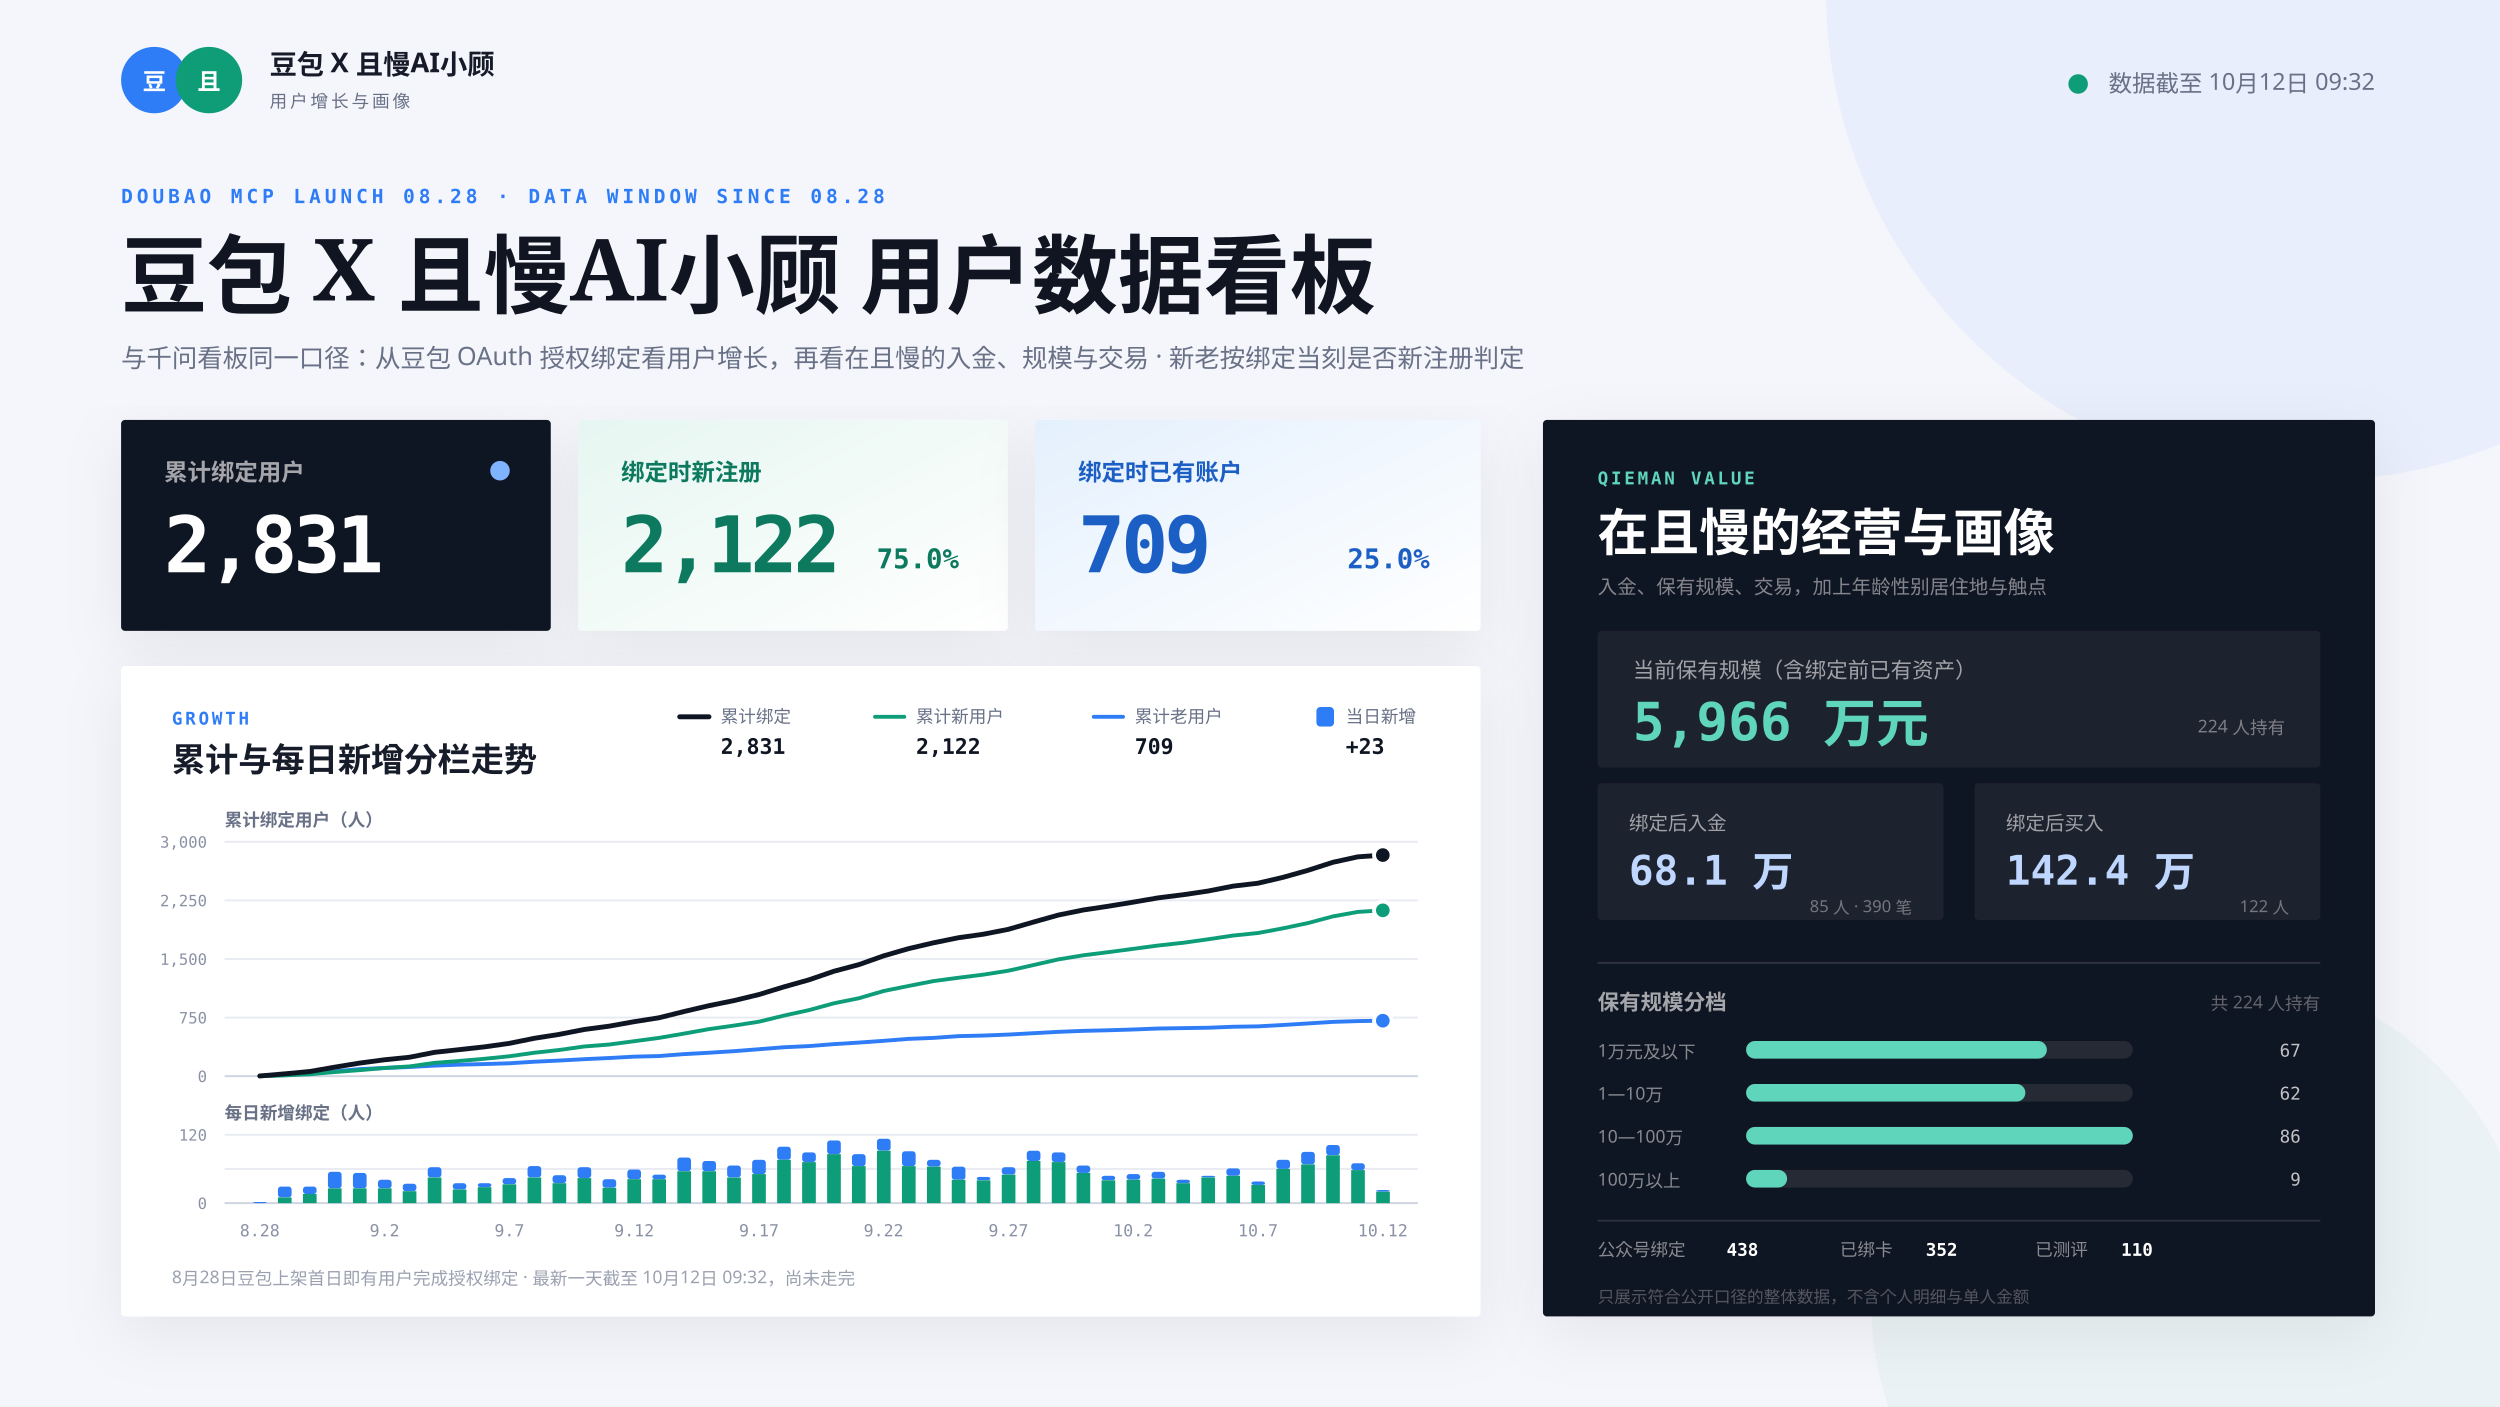
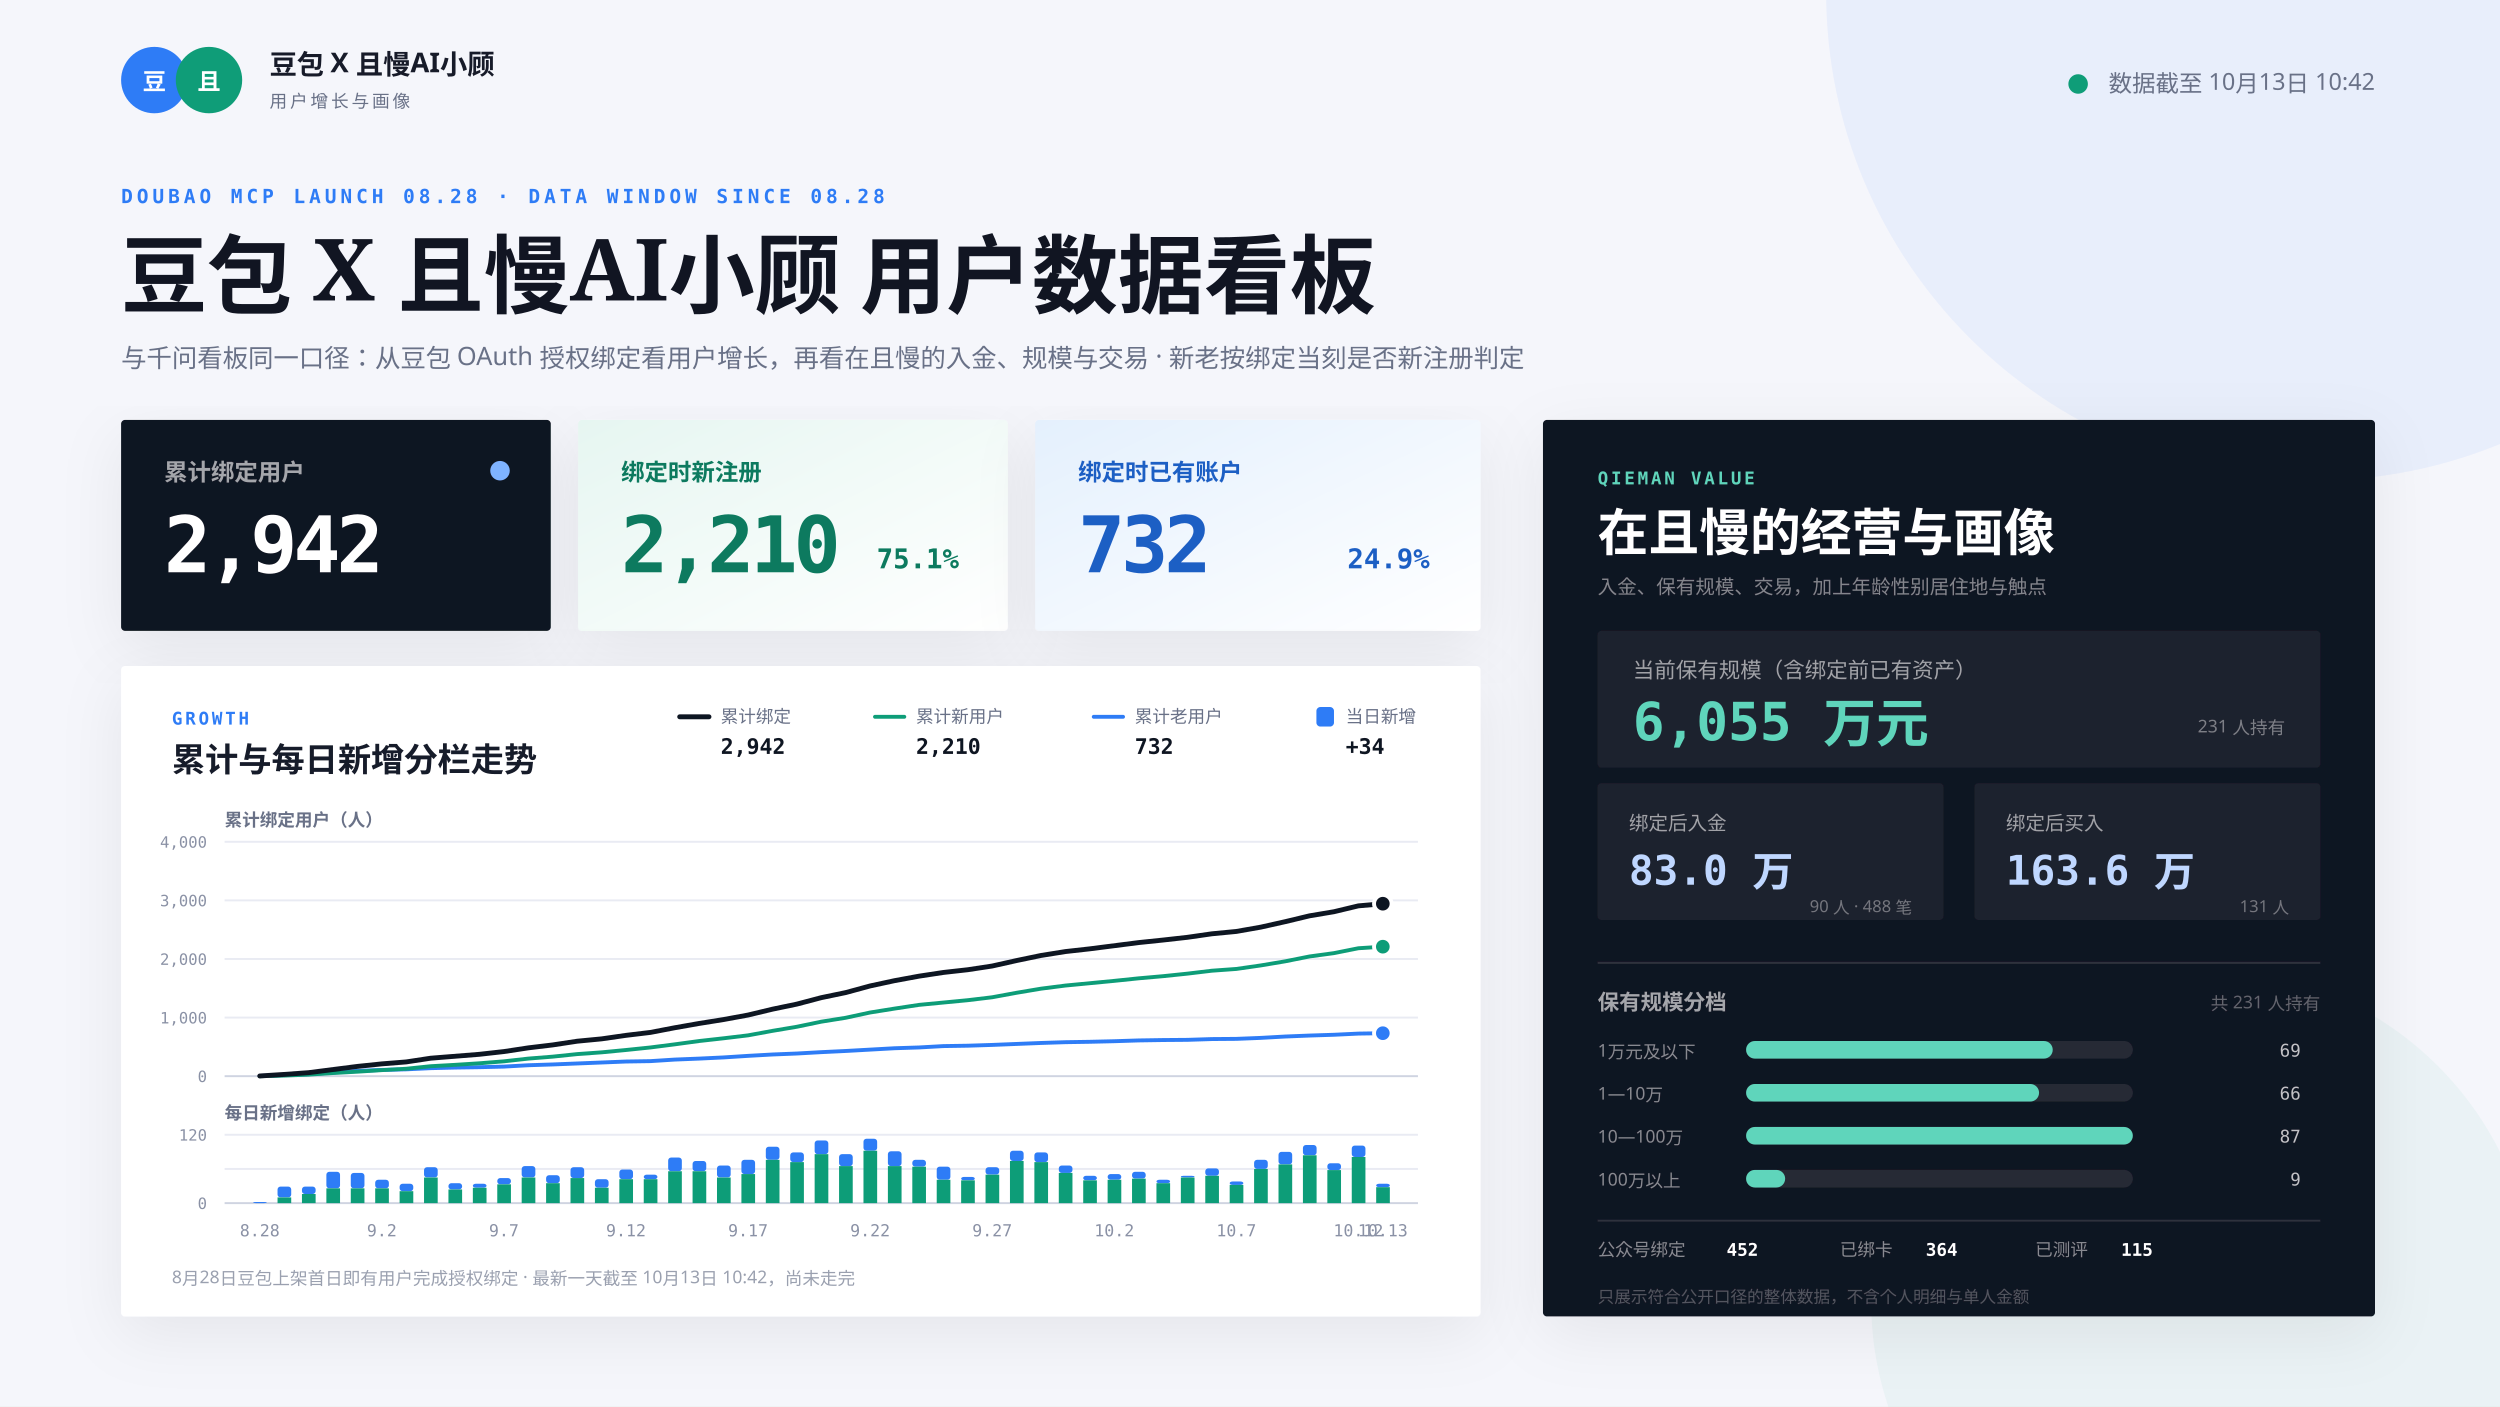
<svg xmlns="http://www.w3.org/2000/svg" width="1280" height="720" viewBox="0 0 1280 720" role="img" aria-labelledby="title desc">
  <defs>
    <linearGradient id="newCard" x1="0" y1="0" x2="1" y2="1">
      <stop offset="0" stop-color="#E6F6F1" />
      <stop offset="1" stop-color="#FFFFFF" />
    </linearGradient>
    <linearGradient id="oldCard" x1="0" y1="0" x2="1" y2="1">
      <stop offset="0" stop-color="#E4F0FD" />
      <stop offset="1" stop-color="#FFFFFF" />
    </linearGradient>
    <filter id="shadow" x="-15%" y="-15%" width="130%" height="140%">
      <feDropShadow dx="0" dy="9" stdDeviation="16" flood-color="#171B29" flood-opacity=".07" />
    </filter>
  </defs>
  <rect width="1280" height="720" fill="#F5F6FB" />
  <circle cx="1185" cy="-4" r="250" fill="#2E7CF6" fill-opacity=".07" />
  <circle cx="1128" cy="666" r="170" fill="#0F9D78" fill-opacity=".045" />
  <g font-family="PingFang SC,Microsoft YaHei,sans-serif">
    <g transform="translate(62 24)">
      <circle cx="17" cy="17" r="17" fill="#2E7CF6" />
      <text x="17" y="22" text-anchor="middle" fill="#FFFFFF" font-size="12" font-weight="700">豆</text>
      <circle cx="45" cy="17" r="17" fill="#0F9D78" />
      <text x="45" y="22" text-anchor="middle" fill="#FFFFFF" font-size="12" font-weight="700">且</text>
      <text x="76" y="14" fill="#171B29" font-size="14" font-weight="700">豆包 X 且慢AI小顾</text>
      <text x="76" y="31" fill="#697187" font-size="9" letter-spacing="1.5">用户增长与画像</text>
    </g>
-     <text x="1216" y="47" text-anchor="end" fill="#697187" font-size="12">数据截至 10月12日 09:32</text>
+     <text x="1216" y="47" text-anchor="end" fill="#697187" font-size="12">数据截至 10月13日 10:42</text>
    <circle cx="1064" cy="43" r="5" fill="#0F9D78" />
    <text x="62" y="104" fill="#2E7CF6" font-family="SFMono-Regular,monospace" font-size="10" font-weight="700" letter-spacing="2">DOUBAO MCP LAUNCH 08.28 · DATA WINDOW SINCE 08.28</text>
    <text x="62" y="157" fill="#111522" font-family="Songti SC,STSong,serif" font-size="44" font-weight="700">豆包 X 且慢AI小顾 用户数据看板</text>
    <text x="62" y="188" fill="#697187" font-size="13">与千问看板同一口径：从豆包 OAuth 授权绑定看用户增长，再看在且慢的入金、规模与交易 · 新老按绑定当刻是否新注册判定</text>
    <g transform="translate(62 215)" filter="url(#shadow)">
      <rect width="220" height="108" rx="2" fill="#111522" />
      <text x="22" y="31" fill="#FFFFFF" fill-opacity=".62" font-size="12" font-weight="700">累计绑定用户</text>
-       <text x="22" y="78" fill="#FFFFFF" font-family="SFMono-Regular,monospace" font-size="40" font-weight="800" letter-spacing="-2">2,831</text>
+       <text x="22" y="78" fill="#FFFFFF" font-family="SFMono-Regular,monospace" font-size="40" font-weight="800" letter-spacing="-2">2,942</text>
      <circle cx="194" cy="26" r="5" fill="#7FB3FF" />
    </g>
    <g transform="translate(296 215)" filter="url(#shadow)">
      <rect width="220" height="108" rx="2" fill="url(#newCard)" />
      <text x="22" y="31" fill="#0A7A5E" font-size="12" font-weight="700">绑定时新注册</text>
-       <text x="22" y="78" fill="#0A7A5E" font-family="SFMono-Regular,monospace" font-size="40" font-weight="800" letter-spacing="-2">2,122</text>
-       <text x="195" y="76" text-anchor="end" fill="#0A7A5E" font-family="SFMono-Regular,monospace" font-size="14" font-weight="700">75.0%</text>
+       <text x="22" y="78" fill="#0A7A5E" font-family="SFMono-Regular,monospace" font-size="40" font-weight="800" letter-spacing="-2">2,210</text>
+       <text x="195" y="76" text-anchor="end" fill="#0A7A5E" font-family="SFMono-Regular,monospace" font-size="14" font-weight="700">75.1%</text>
    </g>
    <g transform="translate(530 215)" filter="url(#shadow)">
      <rect width="228" height="108" rx="2" fill="url(#oldCard)" />
      <text x="22" y="31" fill="#1F5FC4" font-size="12" font-weight="700">绑定时已有账户</text>
-       <text x="22" y="78" fill="#1F5FC4" font-family="SFMono-Regular,monospace" font-size="40" font-weight="800" letter-spacing="-2">709</text>
-       <text x="202" y="76" text-anchor="end" fill="#1F5FC4" font-family="SFMono-Regular,monospace" font-size="14" font-weight="700">25.0%</text>
+       <text x="22" y="78" fill="#1F5FC4" font-family="SFMono-Regular,monospace" font-size="40" font-weight="800" letter-spacing="-2">732</text>
+       <text x="202" y="76" text-anchor="end" fill="#1F5FC4" font-family="SFMono-Regular,monospace" font-size="14" font-weight="700">24.9%</text>
    </g>
    <g transform="translate(62 341)" filter="url(#shadow)">
      <rect width="696" height="333" rx="2" fill="#FFFFFF" />
      <text x="26" y="30" fill="#2E7CF6" font-family="SFMono-Regular,monospace" font-size="9" font-weight="700" letter-spacing="1.4">GROWTH</text>
      <text x="26" y="54" fill="#171B29" font-size="17" font-weight="700">累计与每日新增分栏走势</text>
      <g font-size="9">
        <line x1="286" y1="26" x2="301" y2="26" stroke="#111522" stroke-width="2.5" stroke-linecap="round" />
        <text x="307" y="29" fill="#697187">累计绑定</text>
-         <text x="307" y="45" fill="#111522" font-family="SFMono-Regular,monospace" font-size="11" font-weight="700">2,831</text>
+         <text x="307" y="45" fill="#111522" font-family="SFMono-Regular,monospace" font-size="11" font-weight="700">2,942</text>
        <line x1="386" y1="26" x2="401" y2="26" stroke="#0F9D78" stroke-width="2" stroke-linecap="round" />
        <text x="407" y="29" fill="#697187">累计新用户</text>
-         <text x="407" y="45" fill="#111522" font-family="SFMono-Regular,monospace" font-size="11" font-weight="700">2,122</text>
+         <text x="407" y="45" fill="#111522" font-family="SFMono-Regular,monospace" font-size="11" font-weight="700">2,210</text>
        <line x1="498" y1="26" x2="513" y2="26" stroke="#2E7CF6" stroke-width="2" stroke-linecap="round" />
        <text x="519" y="29" fill="#697187">累计老用户</text>
-         <text x="519" y="45" fill="#111522" font-family="SFMono-Regular,monospace" font-size="11" font-weight="700">709</text>
+         <text x="519" y="45" fill="#111522" font-family="SFMono-Regular,monospace" font-size="11" font-weight="700">732</text>
        <rect x="612" y="21" width="9" height="10" rx="2" fill="#2E7CF6" />
        <text x="627" y="29" fill="#697187">当日新增</text>
-         <text x="627" y="45" fill="#111522" font-family="SFMono-Regular,monospace" font-size="11" font-weight="700">+23</text>
+         <text x="627" y="45" fill="#111522" font-family="SFMono-Regular,monospace" font-size="11" font-weight="700">+34</text>
      </g>
      <text x="53" y="82" fill="#697187" font-size="9" font-weight="700">累计绑定用户（人）</text>
      <g stroke="#E9EBF3" stroke-width="1">
        <line x1="53" y1="180" x2="664" y2="180" />
        <line x1="53" y1="150" x2="664" y2="150" />
        <line x1="53" y1="120" x2="664" y2="120" />
        <line x1="53" y1="90" x2="664" y2="90" />
      </g>
      <line x1="53" y1="210" x2="664" y2="210" stroke="#CFD4E1" stroke-width="1" />
      <g fill="#8A91A5" font-family="SFMono-Regular,monospace" font-size="8">
        <text x="44" y="213" text-anchor="end">0</text>
-         <text x="44" y="183" text-anchor="end">750</text>
-         <text x="44" y="153" text-anchor="end">1,500</text>
-         <text x="44" y="123" text-anchor="end">2,250</text>
-         <text x="44" y="93" text-anchor="end">3,000</text>
-       </g>
-       <path d="M71.0 209.9 L83.8 209.2 L96.6 208.6 L109.3 207.5 L122.1 206.4 L134.9 205.8 L147.7 205.3 L160.4 204.6 L173.2 204.1 L186.0 203.8 L198.8 203.4 L211.6 202.6 L224.3 202.0 L237.1 201.3 L249.9 200.7 L262.7 200.0 L275.4 199.7 L288.2 198.7 L301.0 198.0 L313.8 197.2 L326.6 196.2 L339.3 195.2 L352.1 194.6 L364.9 193.6 L377.7 192.8 L390.4 191.9 L403.2 190.9 L416.0 190.4 L428.8 189.5 L441.6 189.2 L454.3 188.7 L467.1 188.0 L479.9 187.3 L492.7 186.8 L505.4 186.5 L518.2 186.1 L531.0 185.6 L543.8 185.4 L556.6 185.2 L569.3 184.7 L582.1 184.5 L594.9 183.8 L607.7 183.0 L620.4 182.2 L633.2 181.8 L646.0 181.6" fill="none" stroke="#2E7CF6" stroke-width="2" stroke-linecap="round" stroke-linejoin="round" />
-       <path d="M71.0 210.0 L83.8 209.6 L96.6 209.0 L109.3 207.9 L122.1 206.9 L134.9 205.8 L147.7 205.0 L160.4 203.2 L173.2 202.2 L186.0 201.1 L198.8 199.8 L211.6 198.0 L224.3 196.6 L237.1 194.8 L249.9 193.8 L262.7 192.1 L275.4 190.4 L288.2 188.2 L301.0 185.9 L313.8 184.1 L326.6 182.1 L339.3 179.0 L352.1 176.2 L364.9 172.7 L377.7 170.1 L390.4 166.4 L403.2 163.8 L416.0 161.3 L428.8 159.6 L441.6 158.0 L454.3 156.0 L467.1 153.1 L479.9 150.2 L492.7 148.1 L505.4 146.5 L518.2 144.8 L531.0 143.1 L543.8 141.7 L556.6 139.9 L569.3 138.0 L582.1 136.7 L594.9 134.3 L607.7 131.6 L620.4 128.2 L633.2 125.9 L646.0 125.1" fill="none" stroke="#0F9D78" stroke-width="2" stroke-linecap="round" stroke-linejoin="round" />
-       <path d="M71.0 209.9 L83.8 208.8 L96.6 207.6 L109.3 205.4 L122.1 203.3 L134.9 201.6 L147.7 200.3 L160.4 197.8 L173.2 196.4 L186.0 195.0 L198.8 193.2 L211.6 190.6 L224.3 188.6 L237.1 186.1 L249.9 184.4 L262.7 182.1 L275.4 180.1 L288.2 176.9 L301.0 173.9 L313.8 171.3 L326.6 168.2 L339.3 164.3 L352.1 160.7 L364.9 156.3 L377.7 152.9 L390.4 148.4 L403.2 144.7 L416.0 141.7 L428.8 139.1 L441.6 137.3 L454.3 134.8 L467.1 131.1 L479.9 127.5 L492.7 124.9 L505.4 123.0 L518.2 120.9 L531.0 118.7 L543.8 117.1 L556.6 115.2 L569.3 112.7 L582.1 111.2 L594.9 108.2 L607.7 104.6 L620.4 100.5 L633.2 97.7 L646.0 96.8" fill="none" stroke="#111522" stroke-width="2.5" stroke-linecap="round" stroke-linejoin="round" />
+         <text x="44" y="183" text-anchor="end">1,000</text>
+         <text x="44" y="153" text-anchor="end">2,000</text>
+         <text x="44" y="123" text-anchor="end">3,000</text>
+         <text x="44" y="93" text-anchor="end">4,000</text>
+       </g>
+       <path d="M71.0 209.9 L83.5 209.4 L96.0 209.0 L108.5 208.1 L121.0 207.3 L133.5 206.8 L146.0 206.5 L158.5 205.9 L171.0 205.6 L183.5 205.4 L196.0 205.1 L208.5 204.4 L221.0 204.0 L233.5 203.5 L246.0 203.0 L258.5 202.5 L271.0 202.3 L283.5 201.5 L296.0 201.0 L308.5 200.4 L321.0 199.6 L333.5 198.9 L346.0 198.4 L358.5 197.7 L371.0 197.1 L383.5 196.4 L396.0 195.7 L408.5 195.3 L421.0 194.6 L433.5 194.4 L446.0 194.0 L458.5 193.5 L471.0 193.0 L483.5 192.6 L496.0 192.4 L508.5 192.1 L521.0 191.7 L533.5 191.5 L546.0 191.4 L558.5 191.0 L571.0 190.9 L583.5 190.4 L596.0 189.7 L608.5 189.2 L621.0 188.8 L633.5 188.2 L646.0 188.0" fill="none" stroke="#2E7CF6" stroke-width="2" stroke-linecap="round" stroke-linejoin="round" />
+       <path d="M71.0 210.0 L83.5 209.7 L96.0 209.2 L108.5 208.4 L121.0 207.7 L133.5 206.9 L146.0 206.2 L158.5 204.9 L171.0 204.2 L183.5 203.4 L196.0 202.4 L208.5 201.0 L221.0 200.0 L233.5 198.7 L246.0 197.8 L258.5 196.6 L271.0 195.3 L283.5 193.7 L296.0 192.0 L308.5 190.6 L321.0 189.1 L333.5 186.8 L346.0 184.7 L358.5 182.1 L371.0 180.1 L383.5 177.4 L396.0 175.4 L408.5 173.5 L421.0 172.3 L433.5 171.1 L446.0 169.6 L458.5 167.3 L471.0 165.2 L483.5 163.6 L496.0 162.4 L508.5 161.2 L521.0 159.9 L533.5 158.8 L546.0 157.5 L558.5 156.0 L571.0 155.1 L583.5 153.3 L596.0 151.2 L608.5 148.7 L621.0 147.0 L633.5 144.5 L646.0 143.7" fill="none" stroke="#0F9D78" stroke-width="2" stroke-linecap="round" stroke-linejoin="round" />
+       <path d="M71.0 209.9 L83.5 209.1 L96.0 208.2 L108.5 206.6 L121.0 205.0 L133.5 203.7 L146.0 202.7 L158.5 200.8 L171.0 199.8 L183.5 198.8 L196.0 197.4 L208.5 195.5 L221.0 194.0 L233.5 192.1 L246.0 190.9 L258.5 189.1 L271.0 187.6 L283.5 185.2 L296.0 183.0 L308.5 181.0 L321.0 178.7 L333.5 175.7 L346.0 173.1 L358.5 169.8 L371.0 167.2 L383.5 163.8 L396.0 161.1 L408.5 158.8 L421.0 156.9 L433.5 155.5 L446.0 153.6 L458.5 150.8 L471.0 148.2 L483.5 146.2 L496.0 144.8 L508.5 143.2 L521.0 141.6 L533.5 140.3 L546.0 138.9 L558.5 137.1 L571.0 135.9 L583.5 133.7 L596.0 130.9 L608.5 127.9 L621.0 125.8 L633.5 122.8 L646.0 121.7" fill="none" stroke="#111522" stroke-width="2.5" stroke-linecap="round" stroke-linejoin="round" />
      <g stroke="#FFFFFF" stroke-width="2">
-         <circle cx="646.0" cy="96.8" r="4.5" fill="#111522" />
-         <circle cx="646.0" cy="125.1" r="4.5" fill="#0F9D78" />
-         <circle cx="646.0" cy="181.6" r="4.5" fill="#2E7CF6" />
+         <circle cx="646.0" cy="121.7" r="4.5" fill="#111522" />
+         <circle cx="646.0" cy="143.7" r="4.5" fill="#0F9D78" />
+         <circle cx="646.0" cy="188.0" r="4.5" fill="#2E7CF6" />
      </g>
      <text x="53" y="232" fill="#697187" font-size="9" font-weight="700">每日新增绑定（人）</text>
      <g stroke="#E9EBF3" stroke-width="1">
        <line x1="53" y1="240" x2="664" y2="240" />
        <line x1="53" y1="257.5" x2="664" y2="257.5" />
      </g>
      <line x1="53" y1="275" x2="664" y2="275" stroke="#CFD4E1" stroke-width="1" />
      <g fill="#8A91A5" font-family="SFMono-Regular,monospace" font-size="8">
        <text x="44" y="243" text-anchor="end">120</text>
        <text x="44" y="278" text-anchor="end">0</text>
      </g>
      <g fill="#2E7CF6">
        <rect x="67.6" y="274.42" width="7" height="0.58" rx="1.5" />
-         <rect x="80.3" y="266.54" width="7" height="5.54" rx="1.5" />
-         <rect x="93.1" y="266.54" width="7" height="3.79" rx="1.5" />
-         <rect x="105.9" y="258.96" width="7" height="8.46" rx="1.5" />
-         <rect x="118.7" y="259.54" width="7" height="7.88" rx="1.5" />
-         <rect x="131.5" y="263.04" width="7" height="4.38" rx="1.5" />
-         <rect x="144.2" y="265.08" width="7" height="3.79" rx="1.5" />
-         <rect x="157.0" y="256.62" width="7" height="5.25" rx="1.5" />
-         <rect x="169.8" y="264.79" width="7" height="3.21" rx="1.5" />
-         <rect x="182.6" y="264.79" width="7" height="2.04" rx="1.5" />
-         <rect x="195.3" y="262.17" width="7" height="3.21" rx="1.5" />
-         <rect x="208.1" y="256.04" width="7" height="5.83" rx="1.5" />
-         <rect x="220.9" y="260.71" width="7" height="4.08" rx="1.5" />
-         <rect x="233.7" y="256.62" width="7" height="5.54" rx="1.5" />
-         <rect x="246.5" y="262.75" width="7" height="4.38" rx="1.5" />
-         <rect x="259.2" y="257.79" width="7" height="4.96" rx="1.5" />
-         <rect x="272.0" y="260.42" width="7" height="2.33" rx="1.5" />
-         <rect x="284.8" y="251.67" width="7" height="7.00" rx="1.5" />
-         <rect x="297.6" y="253.42" width="7" height="5.25" rx="1.5" />
-         <rect x="310.3" y="255.75" width="7" height="6.12" rx="1.5" />
-         <rect x="323.1" y="252.83" width="7" height="7.29" rx="1.5" />
-         <rect x="335.9" y="246.12" width="7" height="6.71" rx="1.5" />
-         <rect x="348.7" y="249.04" width="7" height="4.96" rx="1.5" />
-         <rect x="361.5" y="242.92" width="7" height="7.00" rx="1.5" />
-         <rect x="374.2" y="249.92" width="7" height="6.13" rx="1.5" />
-         <rect x="387.0" y="242.04" width="7" height="6.12" rx="1.5" />
-         <rect x="399.8" y="248.46" width="7" height="7.58" rx="1.5" />
-         <rect x="412.6" y="252.83" width="7" height="3.50" rx="1.5" />
-         <rect x="425.3" y="256.33" width="7" height="6.71" rx="1.5" />
-         <rect x="438.1" y="261.58" width="7" height="1.75" rx="1.5" />
-         <rect x="450.9" y="256.62" width="7" height="3.79" rx="1.5" />
-         <rect x="463.7" y="248.17" width="7" height="5.25" rx="1.5" />
-         <rect x="476.5" y="249.04" width="7" height="4.96" rx="1.5" />
-         <rect x="489.2" y="255.75" width="7" height="3.79" rx="1.5" />
-         <rect x="502.0" y="261.00" width="7" height="2.33" rx="1.5" />
-         <rect x="514.8" y="260.12" width="7" height="2.92" rx="1.5" />
-         <rect x="527.6" y="258.96" width="7" height="3.50" rx="1.5" />
-         <rect x="540.3" y="263.04" width="7" height="1.75" rx="1.5" />
-         <rect x="553.1" y="261.00" width="7" height="0.88" rx="1.5" />
-         <rect x="565.9" y="257.21" width="7" height="3.79" rx="1.5" />
-         <rect x="578.7" y="263.92" width="7" height="1.75" rx="1.5" />
-         <rect x="591.5" y="252.83" width="7" height="4.67" rx="1.5" />
-         <rect x="604.2" y="248.75" width="7" height="6.42" rx="1.5" />
-         <rect x="617.0" y="245.25" width="7" height="5.25" rx="1.5" />
-         <rect x="629.8" y="254.58" width="7" height="3.50" rx="1.5" />
-         <rect x="642.6" y="268.29" width="7" height="0.88" rx="1.5" />
+         <rect x="80.1" y="266.54" width="7" height="5.54" rx="1.5" />
+         <rect x="92.6" y="266.54" width="7" height="3.79" rx="1.5" />
+         <rect x="105.1" y="258.96" width="7" height="8.46" rx="1.5" />
+         <rect x="117.6" y="259.54" width="7" height="7.88" rx="1.5" />
+         <rect x="130.1" y="263.04" width="7" height="4.38" rx="1.5" />
+         <rect x="142.6" y="265.08" width="7" height="3.79" rx="1.5" />
+         <rect x="155.1" y="256.62" width="7" height="5.25" rx="1.5" />
+         <rect x="167.6" y="264.79" width="7" height="3.21" rx="1.5" />
+         <rect x="180.1" y="265.08" width="7" height="2.04" rx="1.5" />
+         <rect x="192.6" y="262.17" width="7" height="3.21" rx="1.5" />
+         <rect x="205.1" y="256.04" width="7" height="5.83" rx="1.5" />
+         <rect x="217.6" y="260.71" width="7" height="4.08" rx="1.5" />
+         <rect x="230.1" y="256.62" width="7" height="5.54" rx="1.5" />
+         <rect x="242.6" y="262.75" width="7" height="4.38" rx="1.5" />
+         <rect x="255.1" y="257.79" width="7" height="4.96" rx="1.5" />
+         <rect x="267.6" y="260.42" width="7" height="2.33" rx="1.5" />
+         <rect x="280.1" y="251.67" width="7" height="7.00" rx="1.5" />
+         <rect x="292.6" y="253.42" width="7" height="5.25" rx="1.5" />
+         <rect x="305.1" y="255.75" width="7" height="6.12" rx="1.5" />
+         <rect x="317.6" y="252.83" width="7" height="7.29" rx="1.5" />
+         <rect x="330.1" y="246.12" width="7" height="6.71" rx="1.5" />
+         <rect x="342.6" y="249.04" width="7" height="4.96" rx="1.5" />
+         <rect x="355.1" y="242.92" width="7" height="7.00" rx="1.5" />
+         <rect x="367.6" y="249.92" width="7" height="6.13" rx="1.5" />
+         <rect x="380.1" y="242.04" width="7" height="6.12" rx="1.5" />
+         <rect x="392.6" y="248.46" width="7" height="7.58" rx="1.5" />
+         <rect x="405.1" y="252.83" width="7" height="3.50" rx="1.5" />
+         <rect x="417.6" y="256.33" width="7" height="6.71" rx="1.5" />
+         <rect x="430.1" y="261.58" width="7" height="1.75" rx="1.5" />
+         <rect x="442.6" y="256.62" width="7" height="3.79" rx="1.5" />
+         <rect x="455.1" y="248.17" width="7" height="5.25" rx="1.5" />
+         <rect x="467.6" y="249.04" width="7" height="4.96" rx="1.5" />
+         <rect x="480.1" y="255.75" width="7" height="3.79" rx="1.5" />
+         <rect x="492.6" y="261.00" width="7" height="2.33" rx="1.5" />
+         <rect x="505.1" y="260.12" width="7" height="2.92" rx="1.5" />
+         <rect x="517.6" y="258.96" width="7" height="3.50" rx="1.5" />
+         <rect x="530.1" y="263.04" width="7" height="1.75" rx="1.5" />
+         <rect x="542.6" y="261.00" width="7" height="0.88" rx="1.5" />
+         <rect x="555.1" y="257.21" width="7" height="3.79" rx="1.5" />
+         <rect x="567.6" y="263.92" width="7" height="1.75" rx="1.5" />
+         <rect x="580.1" y="252.83" width="7" height="4.67" rx="1.5" />
+         <rect x="592.6" y="248.75" width="7" height="6.42" rx="1.5" />
+         <rect x="605.1" y="245.25" width="7" height="5.25" rx="1.5" />
+         <rect x="617.6" y="254.58" width="7" height="3.50" rx="1.5" />
+         <rect x="630.1" y="245.54" width="7" height="5.83" rx="1.5" />
+         <rect x="642.6" y="265.08" width="7" height="1.75" rx="1.5" />
      </g>
      <g fill="#0F9D78">
        <rect x="67.6" y="275.00" width="7" height="0.00" />
-         <rect x="80.3" y="272.08" width="7" height="2.92" />
-         <rect x="93.1" y="270.33" width="7" height="4.67" />
-         <rect x="105.9" y="267.42" width="7" height="7.58" />
-         <rect x="118.7" y="267.42" width="7" height="7.58" />
-         <rect x="131.5" y="267.42" width="7" height="7.58" />
-         <rect x="144.2" y="268.88" width="7" height="6.12" />
-         <rect x="157.0" y="261.88" width="7" height="13.12" />
-         <rect x="169.8" y="268.00" width="7" height="7.00" />
-         <rect x="182.6" y="266.83" width="7" height="8.17" />
-         <rect x="195.3" y="265.38" width="7" height="9.62" />
-         <rect x="208.1" y="261.88" width="7" height="13.12" />
-         <rect x="220.9" y="264.79" width="7" height="10.21" />
-         <rect x="233.7" y="262.17" width="7" height="12.83" />
-         <rect x="246.5" y="267.12" width="7" height="7.88" />
-         <rect x="259.2" y="262.75" width="7" height="12.25" />
-         <rect x="272.0" y="262.75" width="7" height="12.25" />
-         <rect x="284.8" y="258.67" width="7" height="16.33" />
-         <rect x="297.6" y="258.67" width="7" height="16.33" />
-         <rect x="310.3" y="261.88" width="7" height="13.12" />
-         <rect x="323.1" y="260.12" width="7" height="14.88" />
-         <rect x="335.9" y="252.83" width="7" height="22.17" />
-         <rect x="348.7" y="254.00" width="7" height="21.00" />
-         <rect x="361.5" y="249.92" width="7" height="25.08" />
-         <rect x="374.2" y="256.04" width="7" height="18.96" />
-         <rect x="387.0" y="248.17" width="7" height="26.83" />
-         <rect x="399.8" y="256.04" width="7" height="18.96" />
-         <rect x="412.6" y="256.33" width="7" height="18.67" />
-         <rect x="425.3" y="263.04" width="7" height="11.96" />
-         <rect x="438.1" y="263.33" width="7" height="11.67" />
-         <rect x="450.9" y="260.42" width="7" height="14.58" />
-         <rect x="463.7" y="253.42" width="7" height="21.58" />
-         <rect x="476.5" y="254.00" width="7" height="21.00" />
-         <rect x="489.2" y="259.54" width="7" height="15.46" />
-         <rect x="502.0" y="263.33" width="7" height="11.67" />
-         <rect x="514.8" y="263.04" width="7" height="11.96" />
-         <rect x="527.6" y="262.46" width="7" height="12.54" />
-         <rect x="540.3" y="264.79" width="7" height="10.21" />
-         <rect x="553.1" y="261.88" width="7" height="13.12" />
-         <rect x="565.9" y="261.00" width="7" height="14.00" />
-         <rect x="578.7" y="265.67" width="7" height="9.33" />
-         <rect x="591.5" y="257.50" width="7" height="17.50" />
-         <rect x="604.2" y="255.17" width="7" height="19.83" />
-         <rect x="617.0" y="250.50" width="7" height="24.50" />
-         <rect x="629.8" y="258.08" width="7" height="16.92" />
-         <rect x="642.6" y="269.17" width="7" height="5.83" />
+         <rect x="80.1" y="272.08" width="7" height="2.92" />
+         <rect x="92.6" y="270.33" width="7" height="4.67" />
+         <rect x="105.1" y="267.42" width="7" height="7.58" />
+         <rect x="117.6" y="267.42" width="7" height="7.58" />
+         <rect x="130.1" y="267.42" width="7" height="7.58" />
+         <rect x="142.6" y="268.88" width="7" height="6.12" />
+         <rect x="155.1" y="261.88" width="7" height="13.12" />
+         <rect x="167.6" y="268.00" width="7" height="7.00" />
+         <rect x="180.1" y="267.12" width="7" height="7.88" />
+         <rect x="192.6" y="265.38" width="7" height="9.62" />
+         <rect x="205.1" y="261.88" width="7" height="13.12" />
+         <rect x="217.6" y="264.79" width="7" height="10.21" />
+         <rect x="230.1" y="262.17" width="7" height="12.83" />
+         <rect x="242.6" y="267.12" width="7" height="7.88" />
+         <rect x="255.1" y="262.75" width="7" height="12.25" />
+         <rect x="267.6" y="262.75" width="7" height="12.25" />
+         <rect x="280.1" y="258.67" width="7" height="16.33" />
+         <rect x="292.6" y="258.67" width="7" height="16.33" />
+         <rect x="305.1" y="261.88" width="7" height="13.12" />
+         <rect x="317.6" y="260.12" width="7" height="14.88" />
+         <rect x="330.1" y="252.83" width="7" height="22.17" />
+         <rect x="342.6" y="254.00" width="7" height="21.00" />
+         <rect x="355.1" y="249.92" width="7" height="25.08" />
+         <rect x="367.6" y="256.04" width="7" height="18.96" />
+         <rect x="380.1" y="248.17" width="7" height="26.83" />
+         <rect x="392.6" y="256.04" width="7" height="18.96" />
+         <rect x="405.1" y="256.33" width="7" height="18.67" />
+         <rect x="417.6" y="263.04" width="7" height="11.96" />
+         <rect x="430.1" y="263.33" width="7" height="11.67" />
+         <rect x="442.6" y="260.42" width="7" height="14.58" />
+         <rect x="455.1" y="253.42" width="7" height="21.58" />
+         <rect x="467.6" y="254.00" width="7" height="21.00" />
+         <rect x="480.1" y="259.54" width="7" height="15.46" />
+         <rect x="492.6" y="263.33" width="7" height="11.67" />
+         <rect x="505.1" y="263.04" width="7" height="11.96" />
+         <rect x="517.6" y="262.46" width="7" height="12.54" />
+         <rect x="530.1" y="264.79" width="7" height="10.21" />
+         <rect x="542.6" y="261.88" width="7" height="13.12" />
+         <rect x="555.1" y="261.00" width="7" height="14.00" />
+         <rect x="567.6" y="265.67" width="7" height="9.33" />
+         <rect x="580.1" y="257.50" width="7" height="17.50" />
+         <rect x="592.6" y="255.17" width="7" height="19.83" />
+         <rect x="605.1" y="250.50" width="7" height="24.50" />
+         <rect x="617.6" y="258.08" width="7" height="16.92" />
+         <rect x="630.1" y="251.38" width="7" height="23.62" />
+         <rect x="642.6" y="266.83" width="7" height="8.17" />
      </g>
      <g fill="#8A91A5" font-family="SFMono-Regular,monospace" font-size="8.5">
        <text x="71.0" y="292" text-anchor="middle">8.28</text>
-         <text x="134.9" y="292" text-anchor="middle">9.2</text>
-         <text x="198.8" y="292" text-anchor="middle">9.7</text>
-         <text x="262.7" y="292" text-anchor="middle">9.12</text>
-         <text x="326.6" y="292" text-anchor="middle">9.17</text>
-         <text x="390.4" y="292" text-anchor="middle">9.22</text>
-         <text x="454.3" y="292" text-anchor="middle">9.27</text>
-         <text x="518.2" y="292" text-anchor="middle">10.2</text>
-         <text x="582.1" y="292" text-anchor="middle">10.7</text>
-         <text x="646.0" y="292" text-anchor="middle">10.12</text>
-       </g>
-       <text x="26" y="316" fill="#9AA0AF" font-size="9">8月28日豆包上架首日即有用户完成授权绑定 · 最新一天截至 10月12日 09:32，尚未走完</text>
+         <text x="133.5" y="292" text-anchor="middle">9.2</text>
+         <text x="196.0" y="292" text-anchor="middle">9.7</text>
+         <text x="258.5" y="292" text-anchor="middle">9.12</text>
+         <text x="321.0" y="292" text-anchor="middle">9.17</text>
+         <text x="383.5" y="292" text-anchor="middle">9.22</text>
+         <text x="446.0" y="292" text-anchor="middle">9.27</text>
+         <text x="508.5" y="292" text-anchor="middle">10.2</text>
+         <text x="571.0" y="292" text-anchor="middle">10.7</text>
+         <text x="633.5" y="292" text-anchor="middle">10.12</text>
+         <text x="646.0" y="292" text-anchor="middle">10.13</text>
+       </g>
+       <text x="26" y="316" fill="#9AA0AF" font-size="9">8月28日豆包上架首日即有用户完成授权绑定 · 最新一天截至 10月13日 10:42，尚未走完</text>
    </g>
    <g transform="translate(790 215)" filter="url(#shadow)">
      <rect width="426" height="459" rx="2" fill="#111522" />
      <text x="28" y="33" fill="#5ED5BB" font-family="SFMono-Regular,monospace" font-size="9" font-weight="700" letter-spacing="1.4">QIEMAN VALUE</text>
      <text x="28" y="67" fill="#FFFFFF" font-family="Songti SC,STSong,serif" font-size="26" font-weight="700">在且慢的经营与画像</text>
      <text x="28" y="89" fill="#FFFFFF" fill-opacity=".48" font-size="10">入金、保有规模、交易，加上年龄性别居住地与触点</text>
      <g transform="translate(28 108)">
        <rect width="370" height="70" rx="2" fill="#FFFFFF" fill-opacity=".055" />
        <text x="18" y="24" fill="#FFFFFF" fill-opacity=".58" font-size="11">当前保有规模（含绑定前已有资产）</text>
-         <text x="18" y="56" fill="#5ED5BB" font-family="SFMono-Regular,monospace" font-size="27" font-weight="800">5,966 万元</text>
-         <text x="352" y="52" text-anchor="end" fill="#FFFFFF" fill-opacity=".42" font-size="9">224 人持有</text>
+         <text x="18" y="56" fill="#5ED5BB" font-family="SFMono-Regular,monospace" font-size="27" font-weight="800">6,055 万元</text>
+         <text x="352" y="52" text-anchor="end" fill="#FFFFFF" fill-opacity=".42" font-size="9">231 人持有</text>
      </g>
      <g transform="translate(28 186)">
        <rect width="177" height="70" rx="2" fill="#FFFFFF" fill-opacity=".055" />
        <text x="16" y="24" fill="#FFFFFF" fill-opacity=".58" font-size="10">绑定后入金</text>
-         <text x="16" y="52" fill="#BFD7FF" font-family="SFMono-Regular,monospace" font-size="21" font-weight="800">68.1 万</text>
-         <text x="161" y="66" text-anchor="end" fill="#FFFFFF" fill-opacity=".38" font-size="8.5">85 人 · 390 笔</text>
+         <text x="16" y="52" fill="#BFD7FF" font-family="SFMono-Regular,monospace" font-size="21" font-weight="800">83.0 万</text>
+         <text x="161" y="66" text-anchor="end" fill="#FFFFFF" fill-opacity=".38" font-size="8.5">90 人 · 488 笔</text>
      </g>
      <g transform="translate(221 186)">
        <rect width="177" height="70" rx="2" fill="#FFFFFF" fill-opacity=".055" />
        <text x="16" y="24" fill="#FFFFFF" fill-opacity=".58" font-size="10">绑定后买入</text>
-         <text x="16" y="52" fill="#BFD7FF" font-family="SFMono-Regular,monospace" font-size="21" font-weight="800">142.4 万</text>
-         <text x="161" y="66" text-anchor="end" fill="#FFFFFF" fill-opacity=".38" font-size="8.5">122 人</text>
+         <text x="16" y="52" fill="#BFD7FF" font-family="SFMono-Regular,monospace" font-size="21" font-weight="800">163.6 万</text>
+         <text x="161" y="66" text-anchor="end" fill="#FFFFFF" fill-opacity=".38" font-size="8.5">131 人</text>
      </g>
      <line x1="28" y1="278" x2="398" y2="278" stroke="#FFFFFF" stroke-opacity=".12" />
      <text x="28" y="302" fill="#FFFFFF" fill-opacity=".62" font-size="11" font-weight="700">保有规模分档</text>
-       <text x="398" y="302" text-anchor="end" fill="#FFFFFF" fill-opacity=".34" font-size="9">共 224 人持有</text>
+       <text x="398" y="302" text-anchor="end" fill="#FFFFFF" fill-opacity=".34" font-size="9">共 231 人持有</text>
      <g transform="translate(28 316)" font-size="9">
        <text x="0" y="10" fill="#FFFFFF" fill-opacity=".5">1万元及以下</text>
        <rect x="76" y="2" width="198" height="9" rx="4.5" fill="#FFFFFF" fill-opacity=".09" />
-         <rect x="76" y="2" width="154" height="9" rx="4.5" fill="#5ED5BB" />
-         <text x="360" y="10" text-anchor="end" fill="#FFFFFF" fill-opacity=".74" font-family="SFMono-Regular,monospace">67</text>
+         <rect x="76" y="2" width="157" height="9" rx="4.5" fill="#5ED5BB" />
+         <text x="360" y="10" text-anchor="end" fill="#FFFFFF" fill-opacity=".74" font-family="SFMono-Regular,monospace">69</text>
        <text x="0" y="32" fill="#FFFFFF" fill-opacity=".5">1—10万</text>
        <rect x="76" y="24" width="198" height="9" rx="4.5" fill="#FFFFFF" fill-opacity=".09" />
-         <rect x="76" y="24" width="143" height="9" rx="4.5" fill="#5ED5BB" />
-         <text x="360" y="32" text-anchor="end" fill="#FFFFFF" fill-opacity=".74" font-family="SFMono-Regular,monospace">62</text>
+         <rect x="76" y="24" width="150" height="9" rx="4.5" fill="#5ED5BB" />
+         <text x="360" y="32" text-anchor="end" fill="#FFFFFF" fill-opacity=".74" font-family="SFMono-Regular,monospace">66</text>
        <text x="0" y="54" fill="#FFFFFF" fill-opacity=".5">10—100万</text>
        <rect x="76" y="46" width="198" height="9" rx="4.5" fill="#FFFFFF" fill-opacity=".09" />
        <rect x="76" y="46" width="198" height="9" rx="4.5" fill="#5ED5BB" />
-         <text x="360" y="54" text-anchor="end" fill="#FFFFFF" fill-opacity=".74" font-family="SFMono-Regular,monospace">86</text>
+         <text x="360" y="54" text-anchor="end" fill="#FFFFFF" fill-opacity=".74" font-family="SFMono-Regular,monospace">87</text>
        <text x="0" y="76" fill="#FFFFFF" fill-opacity=".5">100万以上</text>
        <rect x="76" y="68" width="198" height="9" rx="4.5" fill="#FFFFFF" fill-opacity=".09" />
-         <rect x="76" y="68" width="21" height="9" rx="4.5" fill="#5ED5BB" />
+         <rect x="76" y="68" width="20" height="9" rx="4.5" fill="#5ED5BB" />
        <text x="360" y="76" text-anchor="end" fill="#FFFFFF" fill-opacity=".74" font-family="SFMono-Regular,monospace">9</text>
      </g>
      <line x1="28" y1="410" x2="398" y2="410" stroke="#FFFFFF" stroke-opacity=".12" />
      <g transform="translate(28 428)" font-size="9">
        <text x="0" y="0" fill="#FFFFFF" fill-opacity=".5">公众号绑定</text>
-         <text x="66" y="0" fill="#FFFFFF" font-family="SFMono-Regular,monospace" font-weight="700">438</text>
+         <text x="66" y="0" fill="#FFFFFF" font-family="SFMono-Regular,monospace" font-weight="700">452</text>
        <text x="124" y="0" fill="#FFFFFF" fill-opacity=".5">已绑卡</text>
-         <text x="168" y="0" fill="#FFFFFF" font-family="SFMono-Regular,monospace" font-weight="700">352</text>
+         <text x="168" y="0" fill="#FFFFFF" font-family="SFMono-Regular,monospace" font-weight="700">364</text>
        <text x="224" y="0" fill="#FFFFFF" fill-opacity=".5">已测评</text>
-         <text x="268" y="0" fill="#FFFFFF" font-family="SFMono-Regular,monospace" font-weight="700">110</text>
+         <text x="268" y="0" fill="#FFFFFF" font-family="SFMono-Regular,monospace" font-weight="700">115</text>
      </g>
      <text x="28" y="452" fill="#FFFFFF" fill-opacity=".28" font-size="8.5">只展示符合公开口径的整体数据，不含个人明细与单人金额</text>
    </g>
  </g>
</svg>
